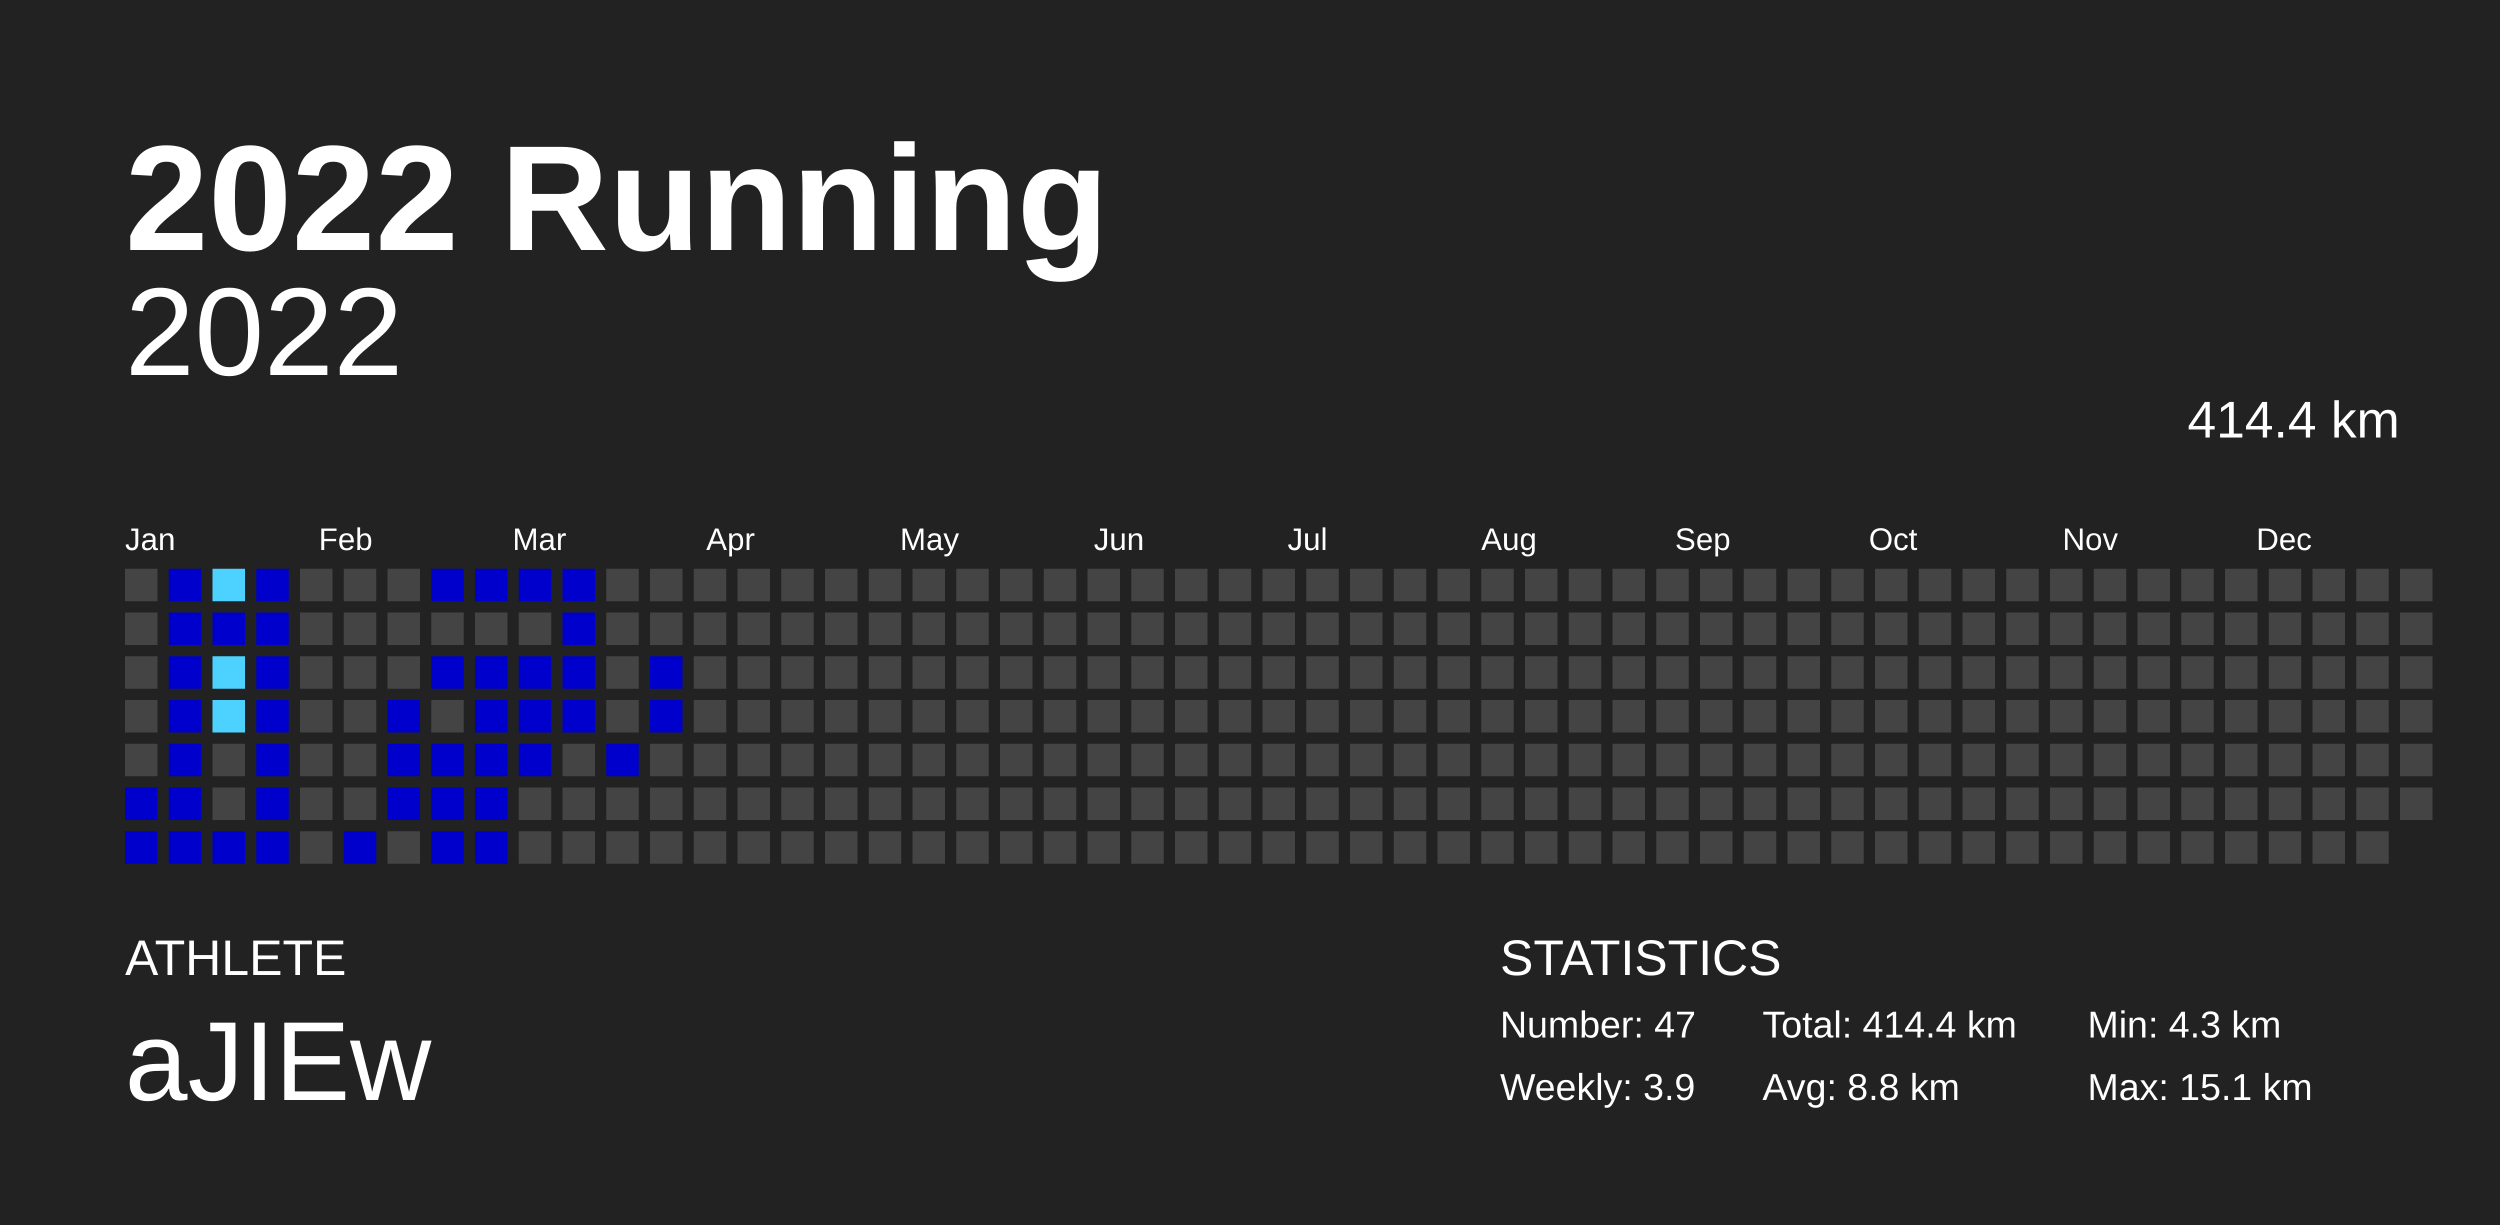
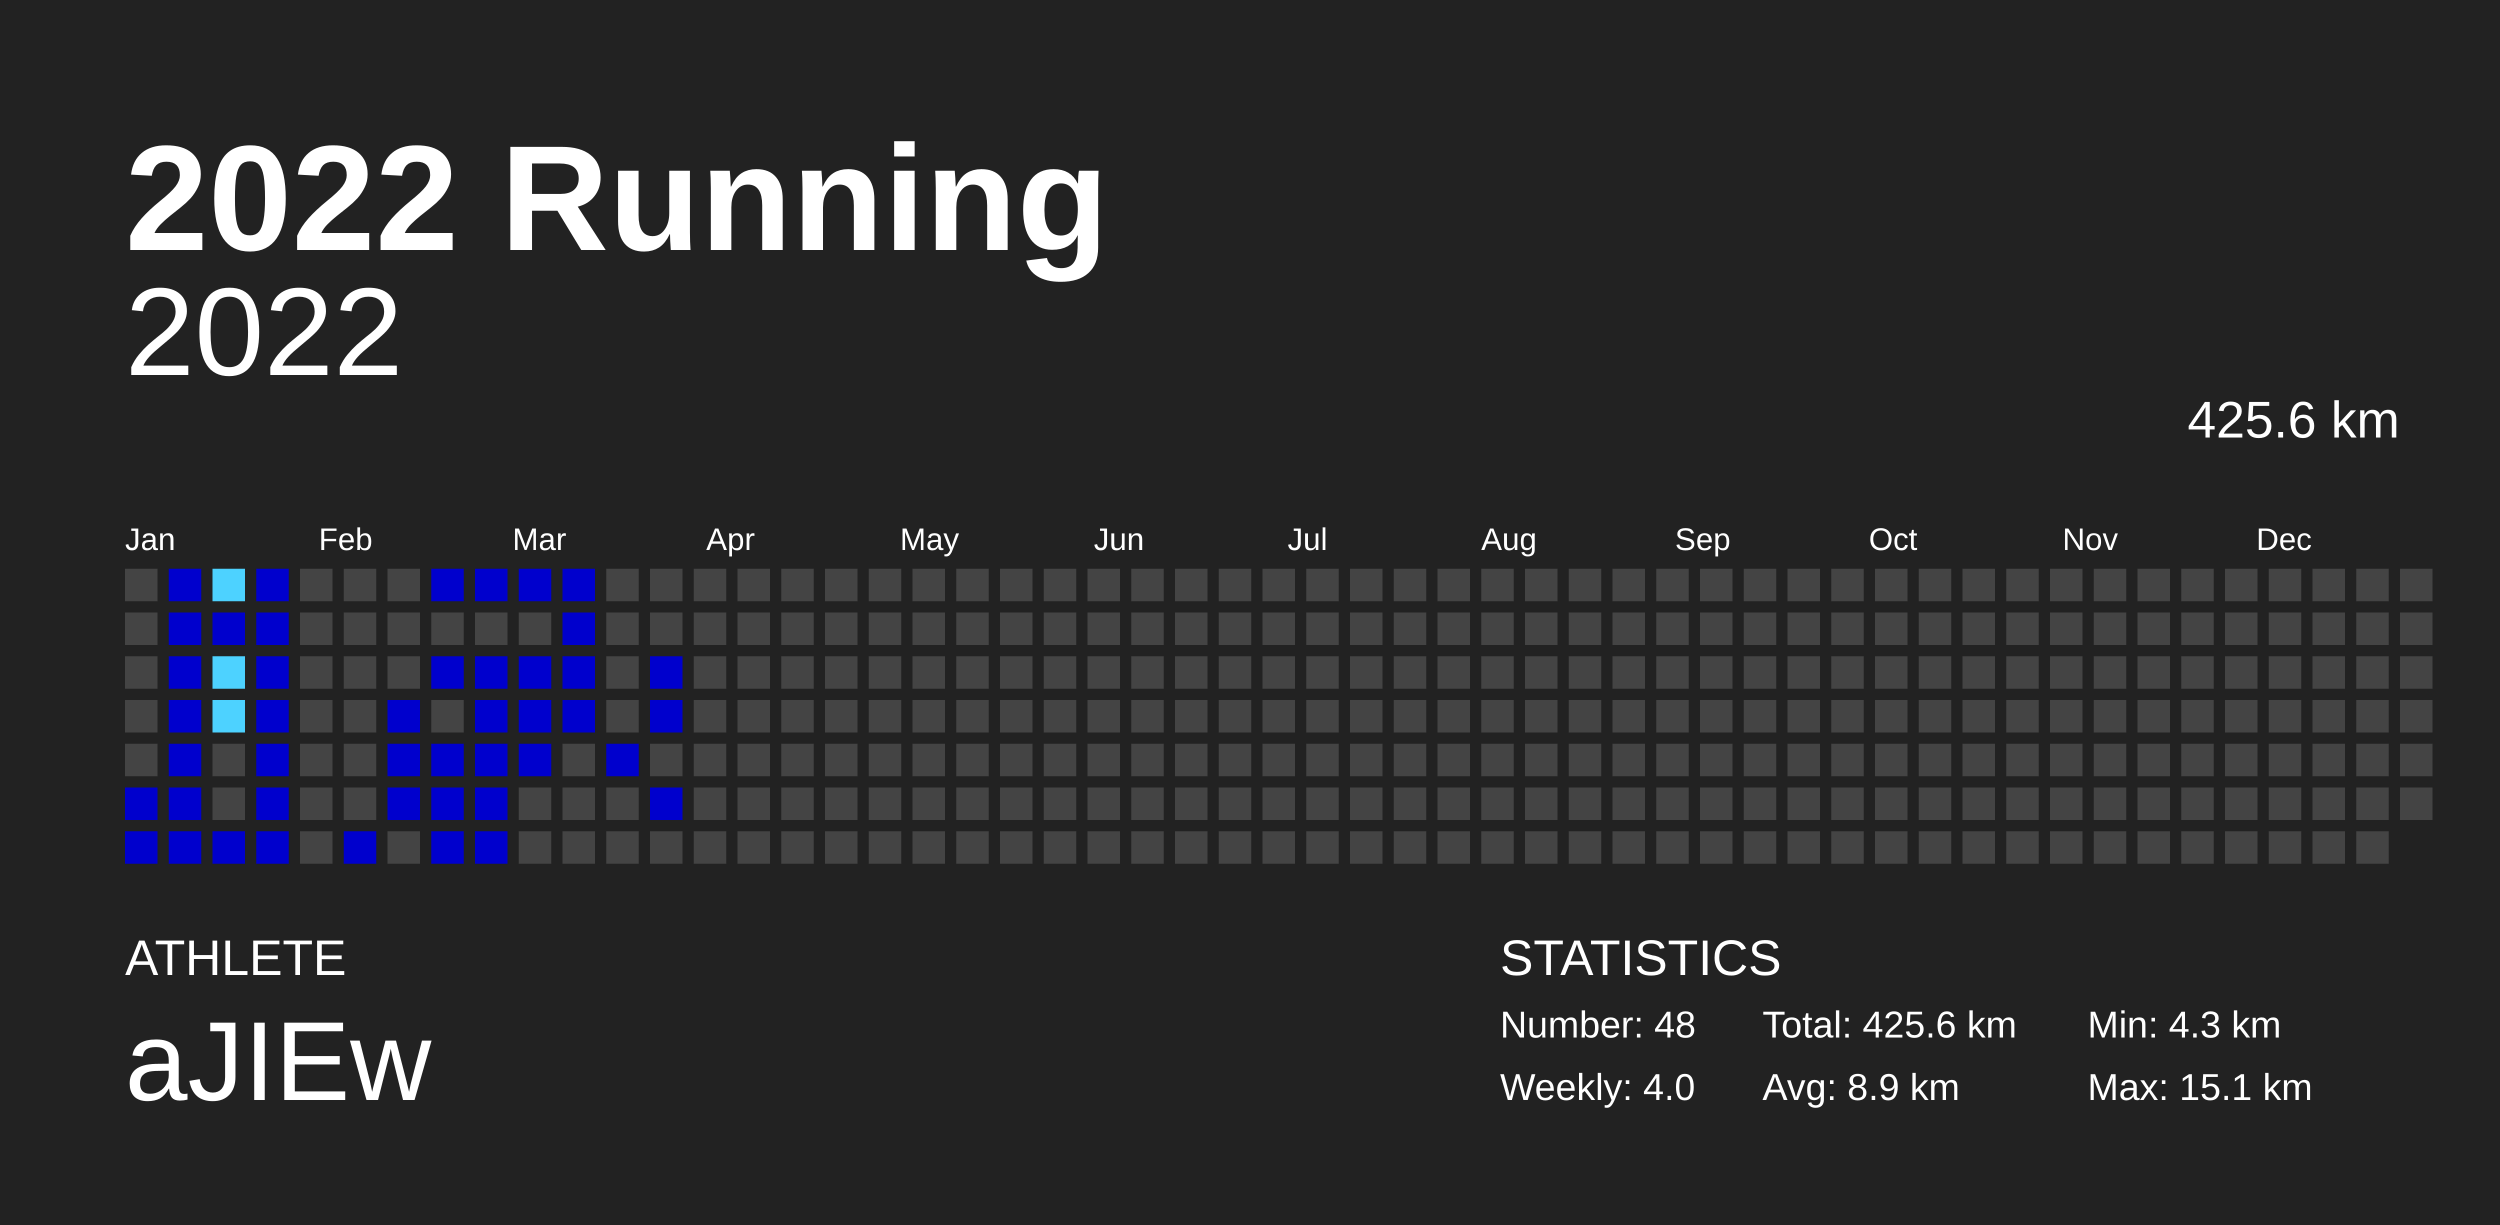
<svg xmlns="http://www.w3.org/2000/svg" baseProfile="full" height="98mm" version="1.1" viewBox="0,0,200,98" width="200mm">
  <defs />
  <rect fill="#222222" height="98" width="200" x="0" y="0" />
  <text fill="#FFFFFF" style="font-size:12px; font-family:Arial; font-weight:bold;" x="10" y="20">2022 Running</text>
  <text fill="#FFFFFF" style="font-size:4px; font-family:Arial" x="10" y="78">ATHLETE</text>
  <text fill="#FFFFFF" style="font-size:9px; font-family:Arial" x="10" y="88">aJIEw</text>
  <text fill="#FFFFFF" style="font-size:4px; font-family:Arial" x="120" y="78">STATISTICS</text>
-   <text fill="#FFFFFF" style="font-size:3px; font-family:Arial" x="120" y="83">Number: 47</text>
-   <text fill="#FFFFFF" style="font-size:3px; font-family:Arial" x="120" y="88">Weekly: 3.9</text>
-   <text fill="#FFFFFF" style="font-size:3px; font-family:Arial" x="141" y="83">Total: 414.4 km</text>
-   <text fill="#FFFFFF" style="font-size:3px; font-family:Arial" x="141" y="88">Avg: 8.8 km</text>
+   <text fill="#FFFFFF" style="font-size:3px; font-family:Arial" x="120" y="83">Number: 48</text>
+   <text fill="#FFFFFF" style="font-size:3px; font-family:Arial" x="120" y="88">Weekly: 4.0</text>
+   <text fill="#FFFFFF" style="font-size:3px; font-family:Arial" x="141" y="83">Total: 425.6 km</text>
+   <text fill="#FFFFFF" style="font-size:3px; font-family:Arial" x="141" y="88">Avg: 8.9 km</text>
  <text fill="#FFFFFF" style="font-size:3px; font-family:Arial" x="167" y="83">Min: 4.3 km</text>
  <text fill="#FFFFFF" style="font-size:3px; font-family:Arial" x="167" y="88">Max: 15.1 km</text>
  <text alignment-baseline="hanging" fill="#FFFFFF" style="font-size:10.0px; font-family:Arial;" x="10" y="30">2022</text>
-   <text alignment-baseline="hanging" fill="#FFFFFF" style="font-size:4.125px; font-family:Arial;" x="175" y="35">414.4 km</text>
+   <text alignment-baseline="hanging" fill="#FFFFFF" style="font-size:4.125px; font-family:Arial;" x="175" y="35">425.6 km</text>
  <text fill="#FFFFFF" style="font-size:2.5px; font-family:Arial" x="10.0" y="44">Jan</text>
  <text fill="#FFFFFF" style="font-size:2.5px; font-family:Arial" x="25.5" y="44">Feb</text>
  <text fill="#FFFFFF" style="font-size:2.5px; font-family:Arial" x="41.0" y="44">Mar</text>
  <text fill="#FFFFFF" style="font-size:2.5px; font-family:Arial" x="56.5" y="44">Apr</text>
  <text fill="#FFFFFF" style="font-size:2.5px; font-family:Arial" x="72.0" y="44">May</text>
  <text fill="#FFFFFF" style="font-size:2.5px; font-family:Arial" x="87.5" y="44">Jun</text>
  <text fill="#FFFFFF" style="font-size:2.5px; font-family:Arial" x="103.0" y="44">Jul</text>
  <text fill="#FFFFFF" style="font-size:2.5px; font-family:Arial" x="118.5" y="44">Aug</text>
  <text fill="#FFFFFF" style="font-size:2.5px; font-family:Arial" x="134.0" y="44">Sep</text>
  <text fill="#FFFFFF" style="font-size:2.5px; font-family:Arial" x="149.5" y="44">Oct</text>
  <text fill="#FFFFFF" style="font-size:2.5px; font-family:Arial" x="165.0" y="44">Nov</text>
  <text fill="#FFFFFF" style="font-size:2.5px; font-family:Arial" x="180.5" y="44">Dec</text>
  <rect fill="#444444" height="2.6" width="2.6" x="10.0" y="45.5" />
  <rect fill="#444444" height="2.6" width="2.6" x="10.0" y="49.0" />
  <rect fill="#444444" height="2.6" width="2.6" x="10.0" y="52.5" />
  <rect fill="#444444" height="2.6" width="2.6" x="10.0" y="56.0" />
  <rect fill="#444444" height="2.6" width="2.6" x="10.0" y="59.5" />
  <rect fill="mediumblue" height="2.6" width="2.6" x="10.0" y="63.0" />
  <rect fill="mediumblue" height="2.6" width="2.6" x="10.0" y="66.5" />
  <rect fill="mediumblue" height="2.6" width="2.6" x="13.5" y="45.5" />
  <rect fill="mediumblue" height="2.6" width="2.6" x="13.5" y="49.0" />
  <rect fill="mediumblue" height="2.6" width="2.6" x="13.5" y="52.5" />
  <rect fill="mediumblue" height="2.6" width="2.6" x="13.5" y="56.0" />
  <rect fill="mediumblue" height="2.6" width="2.6" x="13.5" y="59.5" />
  <rect fill="mediumblue" height="2.6" width="2.6" x="13.5" y="63.0" />
  <rect fill="mediumblue" height="2.6" width="2.6" x="13.5" y="66.5" />
  <rect fill="#4dd2ff" height="2.6" width="2.6" x="17.0" y="45.5" />
  <rect fill="mediumblue" height="2.6" width="2.6" x="17.0" y="49.0" />
  <rect fill="#4dd2ff" height="2.6" width="2.6" x="17.0" y="52.5" />
  <rect fill="#4dd2ff" height="2.6" width="2.6" x="17.0" y="56.0" />
  <rect fill="#444444" height="2.6" width="2.6" x="17.0" y="59.5" />
  <rect fill="#444444" height="2.6" width="2.6" x="17.0" y="63.0" />
  <rect fill="mediumblue" height="2.6" width="2.6" x="17.0" y="66.5" />
  <rect fill="mediumblue" height="2.6" width="2.6" x="20.5" y="45.5" />
  <rect fill="mediumblue" height="2.6" width="2.6" x="20.5" y="49.0" />
  <rect fill="mediumblue" height="2.6" width="2.6" x="20.5" y="52.5" />
  <rect fill="mediumblue" height="2.6" width="2.6" x="20.5" y="56.0" />
  <rect fill="mediumblue" height="2.6" width="2.6" x="20.5" y="59.5" />
  <rect fill="mediumblue" height="2.6" width="2.6" x="20.5" y="63.0" />
  <rect fill="mediumblue" height="2.6" width="2.6" x="20.5" y="66.5" />
  <rect fill="#444444" height="2.6" width="2.6" x="24.0" y="45.5" />
  <rect fill="#444444" height="2.6" width="2.6" x="24.0" y="49.0" />
  <rect fill="#444444" height="2.6" width="2.6" x="24.0" y="52.5" />
  <rect fill="#444444" height="2.6" width="2.6" x="24.0" y="56.0" />
  <rect fill="#444444" height="2.6" width="2.6" x="24.0" y="59.5" />
  <rect fill="#444444" height="2.6" width="2.6" x="24.0" y="63.0" />
  <rect fill="#444444" height="2.6" width="2.6" x="24.0" y="66.5" />
  <rect fill="#444444" height="2.6" width="2.6" x="27.5" y="45.5" />
  <rect fill="#444444" height="2.6" width="2.6" x="27.5" y="49.0" />
  <rect fill="#444444" height="2.6" width="2.6" x="27.5" y="52.5" />
  <rect fill="#444444" height="2.6" width="2.6" x="27.5" y="56.0" />
  <rect fill="#444444" height="2.6" width="2.6" x="27.5" y="59.5" />
  <rect fill="#444444" height="2.6" width="2.6" x="27.5" y="63.0" />
  <rect fill="mediumblue" height="2.6" width="2.6" x="27.5" y="66.5" />
  <rect fill="#444444" height="2.6" width="2.6" x="31.0" y="45.5" />
  <rect fill="#444444" height="2.6" width="2.6" x="31.0" y="49.0" />
  <rect fill="#444444" height="2.6" width="2.6" x="31.0" y="52.5" />
  <rect fill="mediumblue" height="2.6" width="2.6" x="31.0" y="56.0" />
  <rect fill="mediumblue" height="2.6" width="2.6" x="31.0" y="59.5" />
  <rect fill="mediumblue" height="2.6" width="2.6" x="31.0" y="63.0" />
  <rect fill="#444444" height="2.6" width="2.6" x="31.0" y="66.5" />
  <rect fill="mediumblue" height="2.6" width="2.6" x="34.5" y="45.5" />
  <rect fill="#444444" height="2.6" width="2.6" x="34.5" y="49.0" />
  <rect fill="mediumblue" height="2.6" width="2.6" x="34.5" y="52.5" />
  <rect fill="#444444" height="2.6" width="2.6" x="34.5" y="56.0" />
  <rect fill="mediumblue" height="2.6" width="2.6" x="34.5" y="59.5" />
  <rect fill="mediumblue" height="2.6" width="2.6" x="34.5" y="63.0" />
  <rect fill="mediumblue" height="2.6" width="2.6" x="34.5" y="66.5" />
  <rect fill="mediumblue" height="2.6" width="2.6" x="38.0" y="45.5" />
  <rect fill="#444444" height="2.6" width="2.6" x="38.0" y="49.0" />
  <rect fill="mediumblue" height="2.6" width="2.6" x="38.0" y="52.5" />
  <rect fill="mediumblue" height="2.6" width="2.6" x="38.0" y="56.0" />
  <rect fill="mediumblue" height="2.6" width="2.6" x="38.0" y="59.5" />
  <rect fill="mediumblue" height="2.6" width="2.6" x="38.0" y="63.0" />
  <rect fill="mediumblue" height="2.6" width="2.6" x="38.0" y="66.5" />
  <rect fill="mediumblue" height="2.6" width="2.6" x="41.5" y="45.5" />
  <rect fill="#444444" height="2.6" width="2.6" x="41.5" y="49.0" />
  <rect fill="mediumblue" height="2.6" width="2.6" x="41.5" y="52.5" />
  <rect fill="mediumblue" height="2.6" width="2.6" x="41.5" y="56.0" />
  <rect fill="mediumblue" height="2.6" width="2.6" x="41.5" y="59.5" />
  <rect fill="#444444" height="2.6" width="2.6" x="41.5" y="63.0" />
  <rect fill="#444444" height="2.6" width="2.6" x="41.5" y="66.5" />
  <rect fill="mediumblue" height="2.6" width="2.6" x="45.0" y="45.5" />
  <rect fill="mediumblue" height="2.6" width="2.6" x="45.0" y="49.0" />
  <rect fill="mediumblue" height="2.6" width="2.6" x="45.0" y="52.5" />
  <rect fill="mediumblue" height="2.6" width="2.6" x="45.0" y="56.0" />
  <rect fill="#444444" height="2.6" width="2.6" x="45.0" y="59.5" />
  <rect fill="#444444" height="2.6" width="2.6" x="45.0" y="63.0" />
  <rect fill="#444444" height="2.6" width="2.6" x="45.0" y="66.5" />
  <rect fill="#444444" height="2.6" width="2.6" x="48.5" y="45.5" />
  <rect fill="#444444" height="2.6" width="2.6" x="48.5" y="49.0" />
  <rect fill="#444444" height="2.6" width="2.6" x="48.5" y="52.5" />
  <rect fill="#444444" height="2.6" width="2.6" x="48.5" y="56.0" />
  <rect fill="mediumblue" height="2.6" width="2.6" x="48.5" y="59.5" />
  <rect fill="#444444" height="2.6" width="2.6" x="48.5" y="63.0" />
  <rect fill="#444444" height="2.6" width="2.6" x="48.5" y="66.5" />
  <rect fill="#444444" height="2.6" width="2.6" x="52.0" y="45.5" />
  <rect fill="#444444" height="2.6" width="2.6" x="52.0" y="49.0" />
  <rect fill="mediumblue" height="2.6" width="2.6" x="52.0" y="52.5" />
  <rect fill="mediumblue" height="2.6" width="2.6" x="52.0" y="56.0" />
  <rect fill="#444444" height="2.6" width="2.6" x="52.0" y="59.5" />
-   <rect fill="#444444" height="2.6" width="2.6" x="52.0" y="63.0" />
+   <rect fill="mediumblue" height="2.6" width="2.6" x="52.0" y="63.0" />
  <rect fill="#444444" height="2.6" width="2.6" x="52.0" y="66.5" />
  <rect fill="#444444" height="2.6" width="2.6" x="55.5" y="45.5" />
  <rect fill="#444444" height="2.6" width="2.6" x="55.5" y="49.0" />
  <rect fill="#444444" height="2.6" width="2.6" x="55.5" y="52.5" />
  <rect fill="#444444" height="2.6" width="2.6" x="55.5" y="56.0" />
  <rect fill="#444444" height="2.6" width="2.6" x="55.5" y="59.5" />
  <rect fill="#444444" height="2.6" width="2.6" x="55.5" y="63.0" />
  <rect fill="#444444" height="2.6" width="2.6" x="55.5" y="66.5" />
  <rect fill="#444444" height="2.6" width="2.6" x="59.0" y="45.5" />
  <rect fill="#444444" height="2.6" width="2.6" x="59.0" y="49.0" />
  <rect fill="#444444" height="2.6" width="2.6" x="59.0" y="52.5" />
  <rect fill="#444444" height="2.6" width="2.6" x="59.0" y="56.0" />
  <rect fill="#444444" height="2.6" width="2.6" x="59.0" y="59.5" />
  <rect fill="#444444" height="2.6" width="2.6" x="59.0" y="63.0" />
  <rect fill="#444444" height="2.6" width="2.6" x="59.0" y="66.5" />
  <rect fill="#444444" height="2.6" width="2.6" x="62.5" y="45.5" />
  <rect fill="#444444" height="2.6" width="2.6" x="62.5" y="49.0" />
  <rect fill="#444444" height="2.6" width="2.6" x="62.5" y="52.5" />
  <rect fill="#444444" height="2.6" width="2.6" x="62.5" y="56.0" />
  <rect fill="#444444" height="2.6" width="2.6" x="62.5" y="59.5" />
  <rect fill="#444444" height="2.6" width="2.6" x="62.5" y="63.0" />
  <rect fill="#444444" height="2.6" width="2.6" x="62.5" y="66.5" />
  <rect fill="#444444" height="2.6" width="2.6" x="66.0" y="45.5" />
  <rect fill="#444444" height="2.6" width="2.6" x="66.0" y="49.0" />
  <rect fill="#444444" height="2.6" width="2.6" x="66.0" y="52.5" />
  <rect fill="#444444" height="2.6" width="2.6" x="66.0" y="56.0" />
  <rect fill="#444444" height="2.6" width="2.6" x="66.0" y="59.5" />
  <rect fill="#444444" height="2.6" width="2.6" x="66.0" y="63.0" />
  <rect fill="#444444" height="2.6" width="2.6" x="66.0" y="66.5" />
  <rect fill="#444444" height="2.6" width="2.6" x="69.5" y="45.5" />
  <rect fill="#444444" height="2.6" width="2.6" x="69.5" y="49.0" />
  <rect fill="#444444" height="2.6" width="2.6" x="69.5" y="52.5" />
  <rect fill="#444444" height="2.6" width="2.6" x="69.5" y="56.0" />
  <rect fill="#444444" height="2.6" width="2.6" x="69.5" y="59.5" />
  <rect fill="#444444" height="2.6" width="2.6" x="69.5" y="63.0" />
  <rect fill="#444444" height="2.6" width="2.6" x="69.5" y="66.5" />
  <rect fill="#444444" height="2.6" width="2.6" x="73.0" y="45.5" />
  <rect fill="#444444" height="2.6" width="2.6" x="73.0" y="49.0" />
  <rect fill="#444444" height="2.6" width="2.6" x="73.0" y="52.5" />
  <rect fill="#444444" height="2.6" width="2.6" x="73.0" y="56.0" />
  <rect fill="#444444" height="2.6" width="2.6" x="73.0" y="59.5" />
  <rect fill="#444444" height="2.6" width="2.6" x="73.0" y="63.0" />
  <rect fill="#444444" height="2.6" width="2.6" x="73.0" y="66.5" />
  <rect fill="#444444" height="2.6" width="2.6" x="76.5" y="45.5" />
  <rect fill="#444444" height="2.6" width="2.6" x="76.5" y="49.0" />
  <rect fill="#444444" height="2.6" width="2.6" x="76.5" y="52.5" />
  <rect fill="#444444" height="2.6" width="2.6" x="76.5" y="56.0" />
  <rect fill="#444444" height="2.6" width="2.6" x="76.5" y="59.5" />
  <rect fill="#444444" height="2.6" width="2.6" x="76.5" y="63.0" />
  <rect fill="#444444" height="2.6" width="2.6" x="76.5" y="66.5" />
  <rect fill="#444444" height="2.6" width="2.6" x="80.0" y="45.5" />
  <rect fill="#444444" height="2.6" width="2.6" x="80.0" y="49.0" />
  <rect fill="#444444" height="2.6" width="2.6" x="80.0" y="52.5" />
  <rect fill="#444444" height="2.6" width="2.6" x="80.0" y="56.0" />
  <rect fill="#444444" height="2.6" width="2.6" x="80.0" y="59.5" />
  <rect fill="#444444" height="2.6" width="2.6" x="80.0" y="63.0" />
  <rect fill="#444444" height="2.6" width="2.6" x="80.0" y="66.5" />
  <rect fill="#444444" height="2.6" width="2.6" x="83.5" y="45.5" />
  <rect fill="#444444" height="2.6" width="2.6" x="83.5" y="49.0" />
  <rect fill="#444444" height="2.6" width="2.6" x="83.5" y="52.5" />
  <rect fill="#444444" height="2.6" width="2.6" x="83.5" y="56.0" />
  <rect fill="#444444" height="2.6" width="2.6" x="83.5" y="59.5" />
  <rect fill="#444444" height="2.6" width="2.6" x="83.5" y="63.0" />
  <rect fill="#444444" height="2.6" width="2.6" x="83.5" y="66.5" />
  <rect fill="#444444" height="2.6" width="2.6" x="87.0" y="45.5" />
  <rect fill="#444444" height="2.6" width="2.6" x="87.0" y="49.0" />
  <rect fill="#444444" height="2.6" width="2.6" x="87.0" y="52.5" />
  <rect fill="#444444" height="2.6" width="2.6" x="87.0" y="56.0" />
  <rect fill="#444444" height="2.6" width="2.6" x="87.0" y="59.5" />
  <rect fill="#444444" height="2.6" width="2.6" x="87.0" y="63.0" />
  <rect fill="#444444" height="2.6" width="2.6" x="87.0" y="66.5" />
  <rect fill="#444444" height="2.6" width="2.6" x="90.5" y="45.5" />
  <rect fill="#444444" height="2.6" width="2.6" x="90.5" y="49.0" />
  <rect fill="#444444" height="2.6" width="2.6" x="90.5" y="52.5" />
  <rect fill="#444444" height="2.6" width="2.6" x="90.5" y="56.0" />
  <rect fill="#444444" height="2.6" width="2.6" x="90.5" y="59.5" />
  <rect fill="#444444" height="2.6" width="2.6" x="90.5" y="63.0" />
  <rect fill="#444444" height="2.6" width="2.6" x="90.5" y="66.5" />
  <rect fill="#444444" height="2.6" width="2.6" x="94.0" y="45.5" />
  <rect fill="#444444" height="2.6" width="2.6" x="94.0" y="49.0" />
  <rect fill="#444444" height="2.6" width="2.6" x="94.0" y="52.5" />
  <rect fill="#444444" height="2.6" width="2.6" x="94.0" y="56.0" />
  <rect fill="#444444" height="2.6" width="2.6" x="94.0" y="59.5" />
  <rect fill="#444444" height="2.6" width="2.6" x="94.0" y="63.0" />
  <rect fill="#444444" height="2.6" width="2.6" x="94.0" y="66.5" />
  <rect fill="#444444" height="2.6" width="2.6" x="97.5" y="45.5" />
  <rect fill="#444444" height="2.6" width="2.6" x="97.5" y="49.0" />
  <rect fill="#444444" height="2.6" width="2.6" x="97.5" y="52.5" />
  <rect fill="#444444" height="2.6" width="2.6" x="97.5" y="56.0" />
  <rect fill="#444444" height="2.6" width="2.6" x="97.5" y="59.5" />
  <rect fill="#444444" height="2.6" width="2.6" x="97.5" y="63.0" />
  <rect fill="#444444" height="2.6" width="2.6" x="97.5" y="66.5" />
  <rect fill="#444444" height="2.6" width="2.6" x="101.0" y="45.5" />
  <rect fill="#444444" height="2.6" width="2.6" x="101.0" y="49.0" />
  <rect fill="#444444" height="2.6" width="2.6" x="101.0" y="52.5" />
  <rect fill="#444444" height="2.6" width="2.6" x="101.0" y="56.0" />
  <rect fill="#444444" height="2.6" width="2.6" x="101.0" y="59.5" />
  <rect fill="#444444" height="2.6" width="2.6" x="101.0" y="63.0" />
  <rect fill="#444444" height="2.6" width="2.6" x="101.0" y="66.5" />
  <rect fill="#444444" height="2.6" width="2.6" x="104.5" y="45.5" />
  <rect fill="#444444" height="2.6" width="2.6" x="104.5" y="49.0" />
  <rect fill="#444444" height="2.6" width="2.6" x="104.5" y="52.5" />
  <rect fill="#444444" height="2.6" width="2.6" x="104.5" y="56.0" />
  <rect fill="#444444" height="2.6" width="2.6" x="104.5" y="59.5" />
  <rect fill="#444444" height="2.6" width="2.6" x="104.5" y="63.0" />
  <rect fill="#444444" height="2.6" width="2.6" x="104.5" y="66.5" />
  <rect fill="#444444" height="2.6" width="2.6" x="108.0" y="45.5" />
  <rect fill="#444444" height="2.6" width="2.6" x="108.0" y="49.0" />
  <rect fill="#444444" height="2.6" width="2.6" x="108.0" y="52.5" />
  <rect fill="#444444" height="2.6" width="2.6" x="108.0" y="56.0" />
  <rect fill="#444444" height="2.6" width="2.6" x="108.0" y="59.5" />
  <rect fill="#444444" height="2.6" width="2.6" x="108.0" y="63.0" />
  <rect fill="#444444" height="2.6" width="2.6" x="108.0" y="66.5" />
  <rect fill="#444444" height="2.6" width="2.6" x="111.5" y="45.5" />
  <rect fill="#444444" height="2.6" width="2.6" x="111.5" y="49.0" />
  <rect fill="#444444" height="2.6" width="2.6" x="111.5" y="52.5" />
  <rect fill="#444444" height="2.6" width="2.6" x="111.5" y="56.0" />
  <rect fill="#444444" height="2.6" width="2.6" x="111.5" y="59.5" />
  <rect fill="#444444" height="2.6" width="2.6" x="111.5" y="63.0" />
  <rect fill="#444444" height="2.6" width="2.6" x="111.5" y="66.5" />
  <rect fill="#444444" height="2.6" width="2.6" x="115.0" y="45.5" />
  <rect fill="#444444" height="2.6" width="2.6" x="115.0" y="49.0" />
  <rect fill="#444444" height="2.6" width="2.6" x="115.0" y="52.5" />
  <rect fill="#444444" height="2.6" width="2.6" x="115.0" y="56.0" />
  <rect fill="#444444" height="2.6" width="2.6" x="115.0" y="59.5" />
  <rect fill="#444444" height="2.6" width="2.6" x="115.0" y="63.0" />
  <rect fill="#444444" height="2.6" width="2.6" x="115.0" y="66.5" />
  <rect fill="#444444" height="2.6" width="2.6" x="118.5" y="45.5" />
  <rect fill="#444444" height="2.6" width="2.6" x="118.5" y="49.0" />
  <rect fill="#444444" height="2.6" width="2.6" x="118.5" y="52.5" />
  <rect fill="#444444" height="2.6" width="2.6" x="118.5" y="56.0" />
  <rect fill="#444444" height="2.6" width="2.6" x="118.5" y="59.5" />
  <rect fill="#444444" height="2.6" width="2.6" x="118.5" y="63.0" />
  <rect fill="#444444" height="2.6" width="2.6" x="118.5" y="66.5" />
  <rect fill="#444444" height="2.6" width="2.6" x="122.0" y="45.5" />
  <rect fill="#444444" height="2.6" width="2.6" x="122.0" y="49.0" />
  <rect fill="#444444" height="2.6" width="2.6" x="122.0" y="52.5" />
  <rect fill="#444444" height="2.6" width="2.6" x="122.0" y="56.0" />
  <rect fill="#444444" height="2.6" width="2.6" x="122.0" y="59.5" />
  <rect fill="#444444" height="2.6" width="2.6" x="122.0" y="63.0" />
  <rect fill="#444444" height="2.6" width="2.6" x="122.0" y="66.5" />
  <rect fill="#444444" height="2.6" width="2.6" x="125.5" y="45.5" />
  <rect fill="#444444" height="2.6" width="2.6" x="125.5" y="49.0" />
  <rect fill="#444444" height="2.6" width="2.6" x="125.5" y="52.5" />
  <rect fill="#444444" height="2.6" width="2.6" x="125.5" y="56.0" />
  <rect fill="#444444" height="2.6" width="2.6" x="125.5" y="59.5" />
  <rect fill="#444444" height="2.6" width="2.6" x="125.5" y="63.0" />
  <rect fill="#444444" height="2.6" width="2.6" x="125.5" y="66.5" />
  <rect fill="#444444" height="2.6" width="2.6" x="129.0" y="45.5" />
  <rect fill="#444444" height="2.6" width="2.6" x="129.0" y="49.0" />
  <rect fill="#444444" height="2.6" width="2.6" x="129.0" y="52.5" />
  <rect fill="#444444" height="2.6" width="2.6" x="129.0" y="56.0" />
  <rect fill="#444444" height="2.6" width="2.6" x="129.0" y="59.5" />
  <rect fill="#444444" height="2.6" width="2.6" x="129.0" y="63.0" />
  <rect fill="#444444" height="2.6" width="2.6" x="129.0" y="66.5" />
  <rect fill="#444444" height="2.6" width="2.6" x="132.5" y="45.5" />
  <rect fill="#444444" height="2.6" width="2.6" x="132.5" y="49.0" />
  <rect fill="#444444" height="2.6" width="2.6" x="132.5" y="52.5" />
  <rect fill="#444444" height="2.6" width="2.6" x="132.5" y="56.0" />
  <rect fill="#444444" height="2.6" width="2.6" x="132.5" y="59.5" />
  <rect fill="#444444" height="2.6" width="2.6" x="132.5" y="63.0" />
  <rect fill="#444444" height="2.6" width="2.6" x="132.5" y="66.5" />
  <rect fill="#444444" height="2.6" width="2.6" x="136.0" y="45.5" />
  <rect fill="#444444" height="2.6" width="2.6" x="136.0" y="49.0" />
  <rect fill="#444444" height="2.6" width="2.6" x="136.0" y="52.5" />
  <rect fill="#444444" height="2.6" width="2.6" x="136.0" y="56.0" />
  <rect fill="#444444" height="2.6" width="2.6" x="136.0" y="59.5" />
  <rect fill="#444444" height="2.6" width="2.6" x="136.0" y="63.0" />
  <rect fill="#444444" height="2.6" width="2.6" x="136.0" y="66.5" />
  <rect fill="#444444" height="2.6" width="2.6" x="139.5" y="45.5" />
  <rect fill="#444444" height="2.6" width="2.6" x="139.5" y="49.0" />
  <rect fill="#444444" height="2.6" width="2.6" x="139.5" y="52.5" />
  <rect fill="#444444" height="2.6" width="2.6" x="139.5" y="56.0" />
  <rect fill="#444444" height="2.6" width="2.6" x="139.5" y="59.5" />
  <rect fill="#444444" height="2.6" width="2.6" x="139.5" y="63.0" />
  <rect fill="#444444" height="2.6" width="2.6" x="139.5" y="66.5" />
  <rect fill="#444444" height="2.6" width="2.6" x="143.0" y="45.5" />
  <rect fill="#444444" height="2.6" width="2.6" x="143.0" y="49.0" />
  <rect fill="#444444" height="2.6" width="2.6" x="143.0" y="52.5" />
  <rect fill="#444444" height="2.6" width="2.6" x="143.0" y="56.0" />
  <rect fill="#444444" height="2.6" width="2.6" x="143.0" y="59.5" />
  <rect fill="#444444" height="2.6" width="2.6" x="143.0" y="63.0" />
  <rect fill="#444444" height="2.6" width="2.6" x="143.0" y="66.5" />
  <rect fill="#444444" height="2.6" width="2.6" x="146.5" y="45.5" />
  <rect fill="#444444" height="2.6" width="2.6" x="146.5" y="49.0" />
  <rect fill="#444444" height="2.6" width="2.6" x="146.5" y="52.5" />
  <rect fill="#444444" height="2.6" width="2.6" x="146.5" y="56.0" />
  <rect fill="#444444" height="2.6" width="2.6" x="146.5" y="59.5" />
  <rect fill="#444444" height="2.6" width="2.6" x="146.5" y="63.0" />
  <rect fill="#444444" height="2.6" width="2.6" x="146.5" y="66.5" />
  <rect fill="#444444" height="2.6" width="2.6" x="150.0" y="45.5" />
  <rect fill="#444444" height="2.6" width="2.6" x="150.0" y="49.0" />
  <rect fill="#444444" height="2.6" width="2.6" x="150.0" y="52.5" />
  <rect fill="#444444" height="2.6" width="2.6" x="150.0" y="56.0" />
  <rect fill="#444444" height="2.6" width="2.6" x="150.0" y="59.5" />
  <rect fill="#444444" height="2.6" width="2.6" x="150.0" y="63.0" />
  <rect fill="#444444" height="2.6" width="2.6" x="150.0" y="66.5" />
  <rect fill="#444444" height="2.6" width="2.6" x="153.5" y="45.5" />
  <rect fill="#444444" height="2.6" width="2.6" x="153.5" y="49.0" />
  <rect fill="#444444" height="2.6" width="2.6" x="153.5" y="52.5" />
  <rect fill="#444444" height="2.6" width="2.6" x="153.5" y="56.0" />
  <rect fill="#444444" height="2.6" width="2.6" x="153.5" y="59.5" />
  <rect fill="#444444" height="2.6" width="2.6" x="153.5" y="63.0" />
  <rect fill="#444444" height="2.6" width="2.6" x="153.5" y="66.5" />
  <rect fill="#444444" height="2.6" width="2.6" x="157.0" y="45.5" />
  <rect fill="#444444" height="2.6" width="2.6" x="157.0" y="49.0" />
  <rect fill="#444444" height="2.6" width="2.6" x="157.0" y="52.5" />
  <rect fill="#444444" height="2.6" width="2.6" x="157.0" y="56.0" />
  <rect fill="#444444" height="2.6" width="2.6" x="157.0" y="59.5" />
  <rect fill="#444444" height="2.6" width="2.6" x="157.0" y="63.0" />
  <rect fill="#444444" height="2.6" width="2.6" x="157.0" y="66.5" />
  <rect fill="#444444" height="2.6" width="2.6" x="160.5" y="45.5" />
  <rect fill="#444444" height="2.6" width="2.6" x="160.5" y="49.0" />
  <rect fill="#444444" height="2.6" width="2.6" x="160.5" y="52.5" />
  <rect fill="#444444" height="2.6" width="2.6" x="160.5" y="56.0" />
  <rect fill="#444444" height="2.6" width="2.6" x="160.5" y="59.5" />
  <rect fill="#444444" height="2.6" width="2.6" x="160.5" y="63.0" />
  <rect fill="#444444" height="2.6" width="2.6" x="160.5" y="66.5" />
  <rect fill="#444444" height="2.6" width="2.6" x="164.0" y="45.5" />
  <rect fill="#444444" height="2.6" width="2.6" x="164.0" y="49.0" />
  <rect fill="#444444" height="2.6" width="2.6" x="164.0" y="52.5" />
  <rect fill="#444444" height="2.6" width="2.6" x="164.0" y="56.0" />
  <rect fill="#444444" height="2.6" width="2.6" x="164.0" y="59.5" />
  <rect fill="#444444" height="2.6" width="2.6" x="164.0" y="63.0" />
  <rect fill="#444444" height="2.6" width="2.6" x="164.0" y="66.5" />
  <rect fill="#444444" height="2.6" width="2.6" x="167.5" y="45.5" />
  <rect fill="#444444" height="2.6" width="2.6" x="167.5" y="49.0" />
  <rect fill="#444444" height="2.6" width="2.6" x="167.5" y="52.5" />
  <rect fill="#444444" height="2.6" width="2.6" x="167.5" y="56.0" />
  <rect fill="#444444" height="2.6" width="2.6" x="167.5" y="59.5" />
  <rect fill="#444444" height="2.6" width="2.6" x="167.5" y="63.0" />
  <rect fill="#444444" height="2.6" width="2.6" x="167.5" y="66.5" />
  <rect fill="#444444" height="2.6" width="2.6" x="171.0" y="45.5" />
  <rect fill="#444444" height="2.6" width="2.6" x="171.0" y="49.0" />
  <rect fill="#444444" height="2.6" width="2.6" x="171.0" y="52.5" />
  <rect fill="#444444" height="2.6" width="2.6" x="171.0" y="56.0" />
  <rect fill="#444444" height="2.6" width="2.6" x="171.0" y="59.5" />
  <rect fill="#444444" height="2.6" width="2.6" x="171.0" y="63.0" />
  <rect fill="#444444" height="2.6" width="2.6" x="171.0" y="66.5" />
  <rect fill="#444444" height="2.6" width="2.6" x="174.5" y="45.5" />
  <rect fill="#444444" height="2.6" width="2.6" x="174.5" y="49.0" />
  <rect fill="#444444" height="2.6" width="2.6" x="174.5" y="52.5" />
  <rect fill="#444444" height="2.6" width="2.6" x="174.5" y="56.0" />
  <rect fill="#444444" height="2.6" width="2.6" x="174.5" y="59.5" />
  <rect fill="#444444" height="2.6" width="2.6" x="174.5" y="63.0" />
  <rect fill="#444444" height="2.6" width="2.6" x="174.5" y="66.5" />
  <rect fill="#444444" height="2.6" width="2.6" x="178.0" y="45.5" />
  <rect fill="#444444" height="2.6" width="2.6" x="178.0" y="49.0" />
  <rect fill="#444444" height="2.6" width="2.6" x="178.0" y="52.5" />
  <rect fill="#444444" height="2.6" width="2.6" x="178.0" y="56.0" />
  <rect fill="#444444" height="2.6" width="2.6" x="178.0" y="59.5" />
  <rect fill="#444444" height="2.6" width="2.6" x="178.0" y="63.0" />
  <rect fill="#444444" height="2.6" width="2.6" x="178.0" y="66.5" />
  <rect fill="#444444" height="2.6" width="2.6" x="181.5" y="45.5" />
  <rect fill="#444444" height="2.6" width="2.6" x="181.5" y="49.0" />
  <rect fill="#444444" height="2.6" width="2.6" x="181.5" y="52.5" />
  <rect fill="#444444" height="2.6" width="2.6" x="181.5" y="56.0" />
  <rect fill="#444444" height="2.6" width="2.6" x="181.5" y="59.5" />
  <rect fill="#444444" height="2.6" width="2.6" x="181.5" y="63.0" />
  <rect fill="#444444" height="2.6" width="2.6" x="181.5" y="66.5" />
  <rect fill="#444444" height="2.6" width="2.6" x="185.0" y="45.5" />
  <rect fill="#444444" height="2.6" width="2.6" x="185.0" y="49.0" />
  <rect fill="#444444" height="2.6" width="2.6" x="185.0" y="52.5" />
  <rect fill="#444444" height="2.6" width="2.6" x="185.0" y="56.0" />
  <rect fill="#444444" height="2.6" width="2.6" x="185.0" y="59.5" />
  <rect fill="#444444" height="2.6" width="2.6" x="185.0" y="63.0" />
  <rect fill="#444444" height="2.6" width="2.6" x="185.0" y="66.5" />
  <rect fill="#444444" height="2.6" width="2.6" x="188.5" y="45.5" />
  <rect fill="#444444" height="2.6" width="2.6" x="188.5" y="49.0" />
  <rect fill="#444444" height="2.6" width="2.6" x="188.5" y="52.5" />
  <rect fill="#444444" height="2.6" width="2.6" x="188.5" y="56.0" />
  <rect fill="#444444" height="2.6" width="2.6" x="188.5" y="59.5" />
  <rect fill="#444444" height="2.6" width="2.6" x="188.5" y="63.0" />
  <rect fill="#444444" height="2.6" width="2.6" x="188.5" y="66.5" />
  <rect fill="#444444" height="2.6" width="2.6" x="192.0" y="45.5" />
  <rect fill="#444444" height="2.6" width="2.6" x="192.0" y="49.0" />
  <rect fill="#444444" height="2.6" width="2.6" x="192.0" y="52.5" />
  <rect fill="#444444" height="2.6" width="2.6" x="192.0" y="56.0" />
  <rect fill="#444444" height="2.6" width="2.6" x="192.0" y="59.5" />
  <rect fill="#444444" height="2.6" width="2.6" x="192.0" y="63.0" />
</svg>
